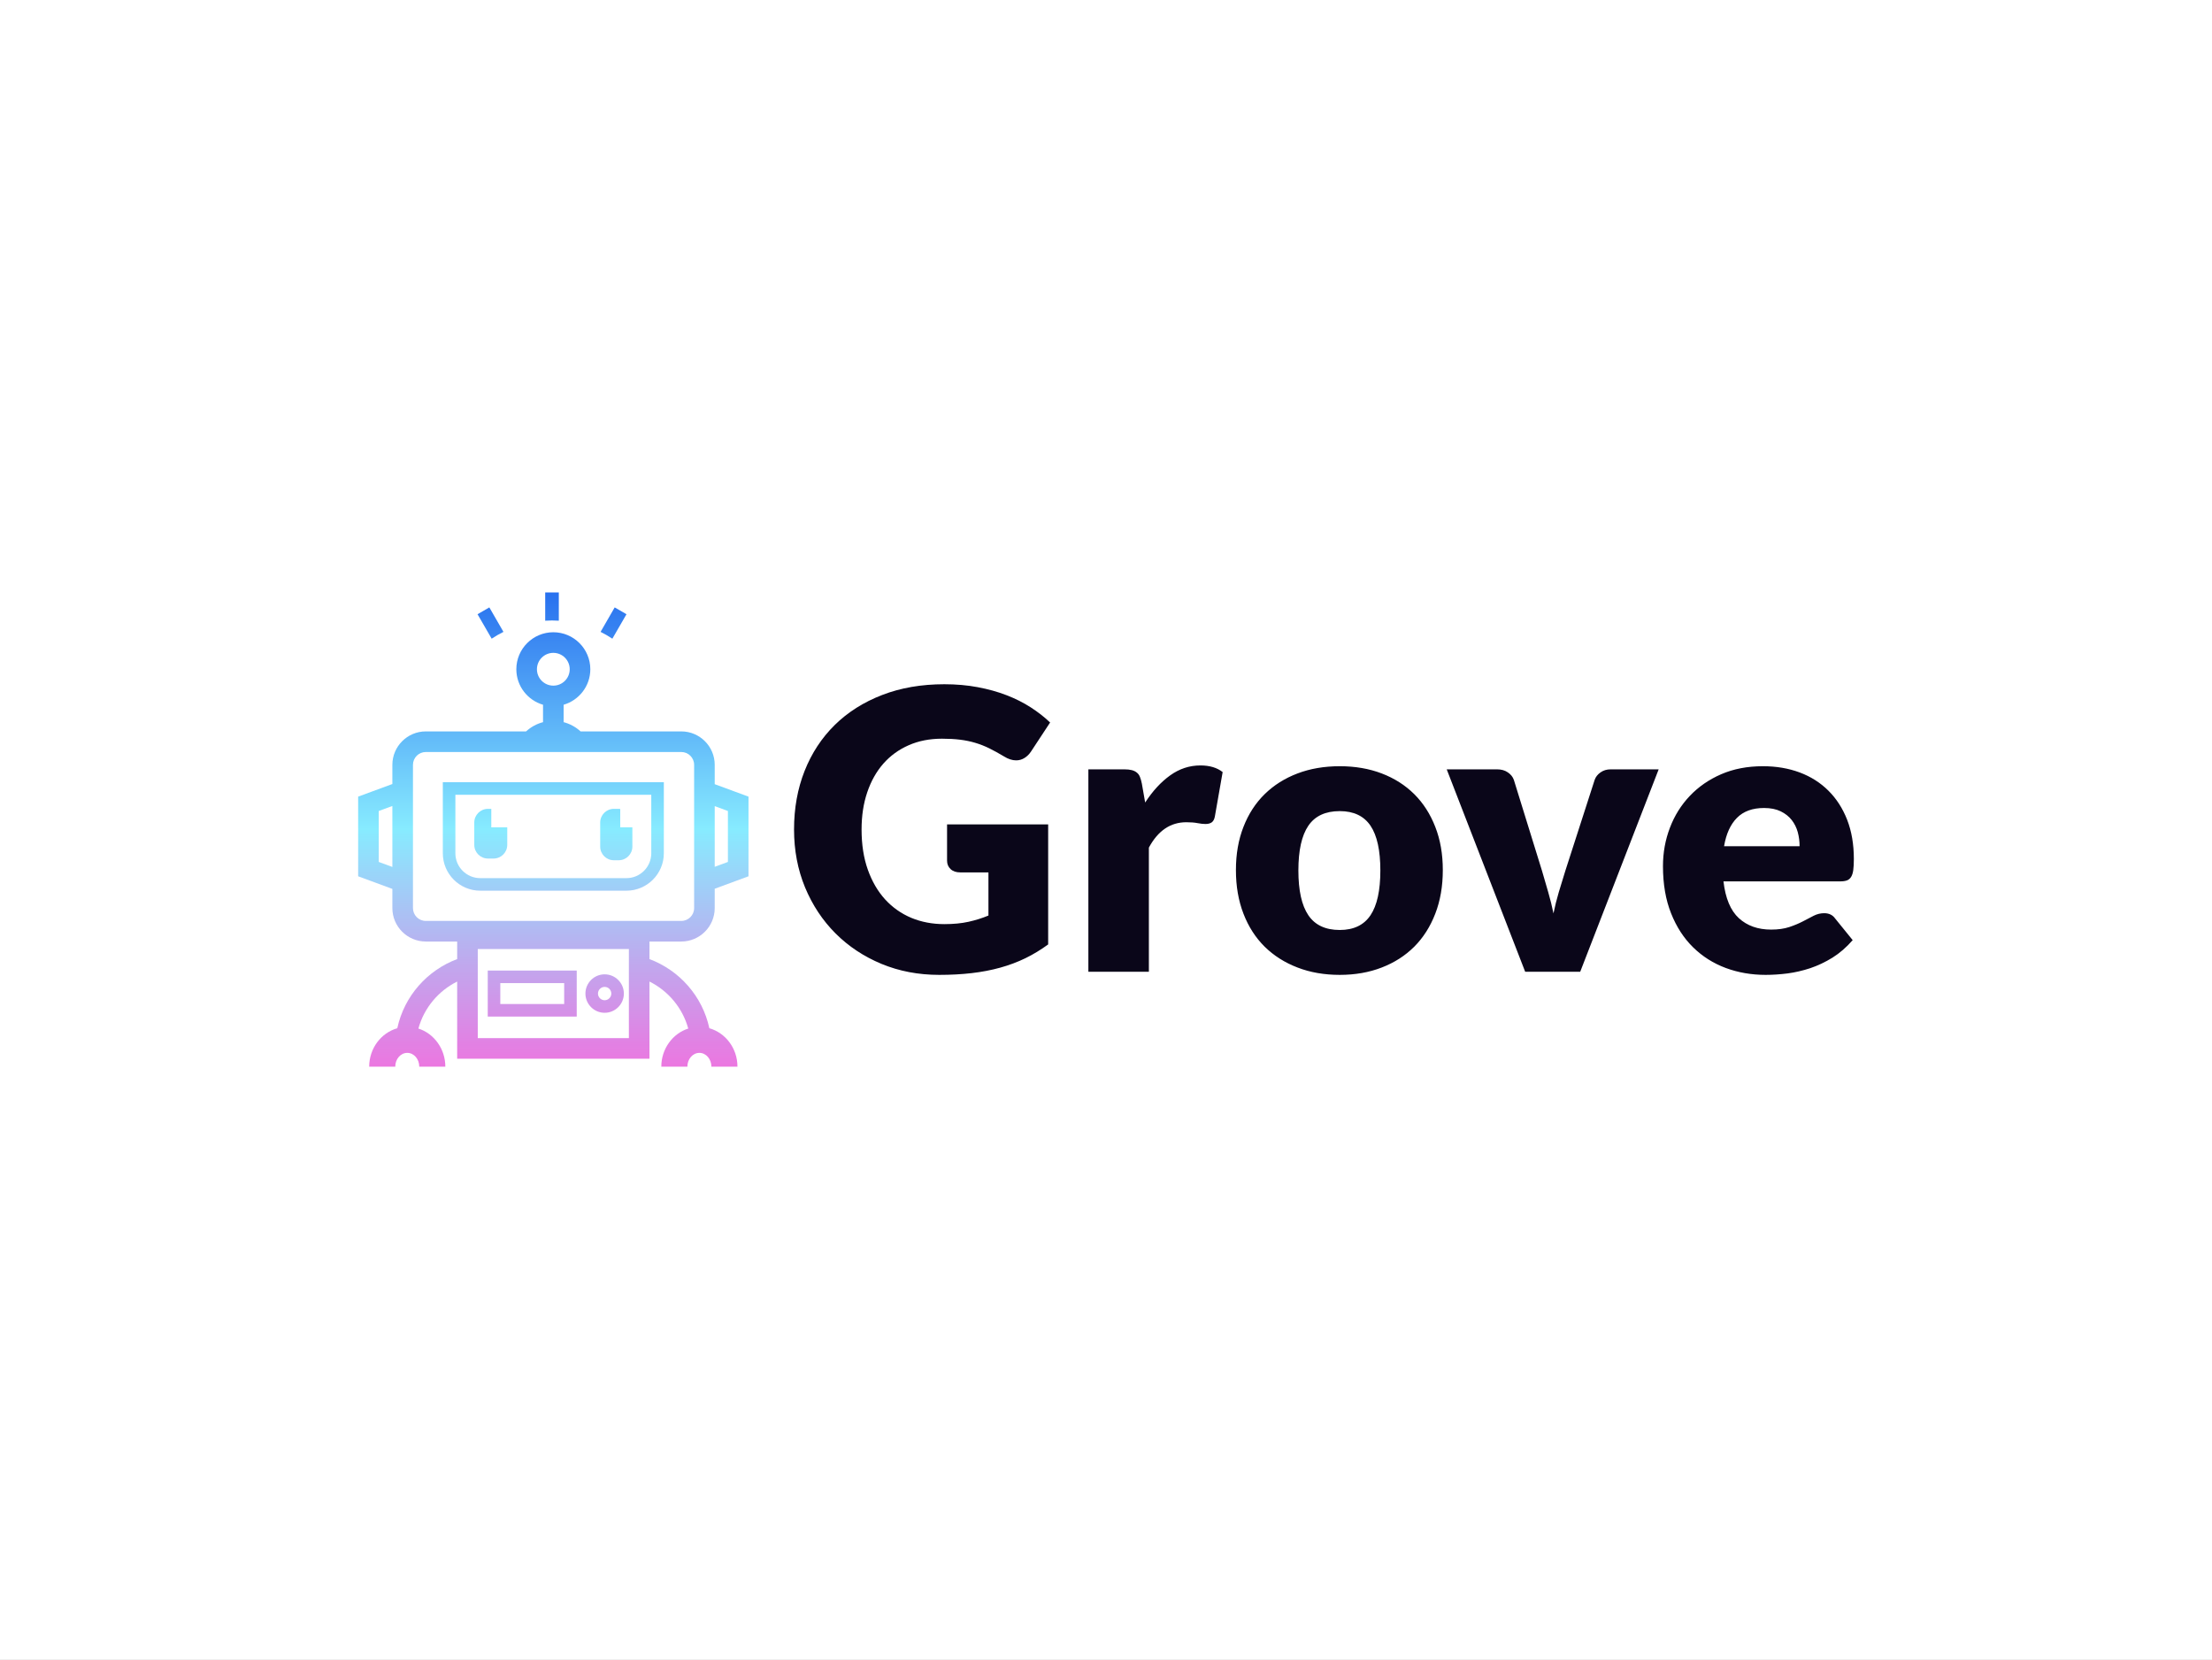
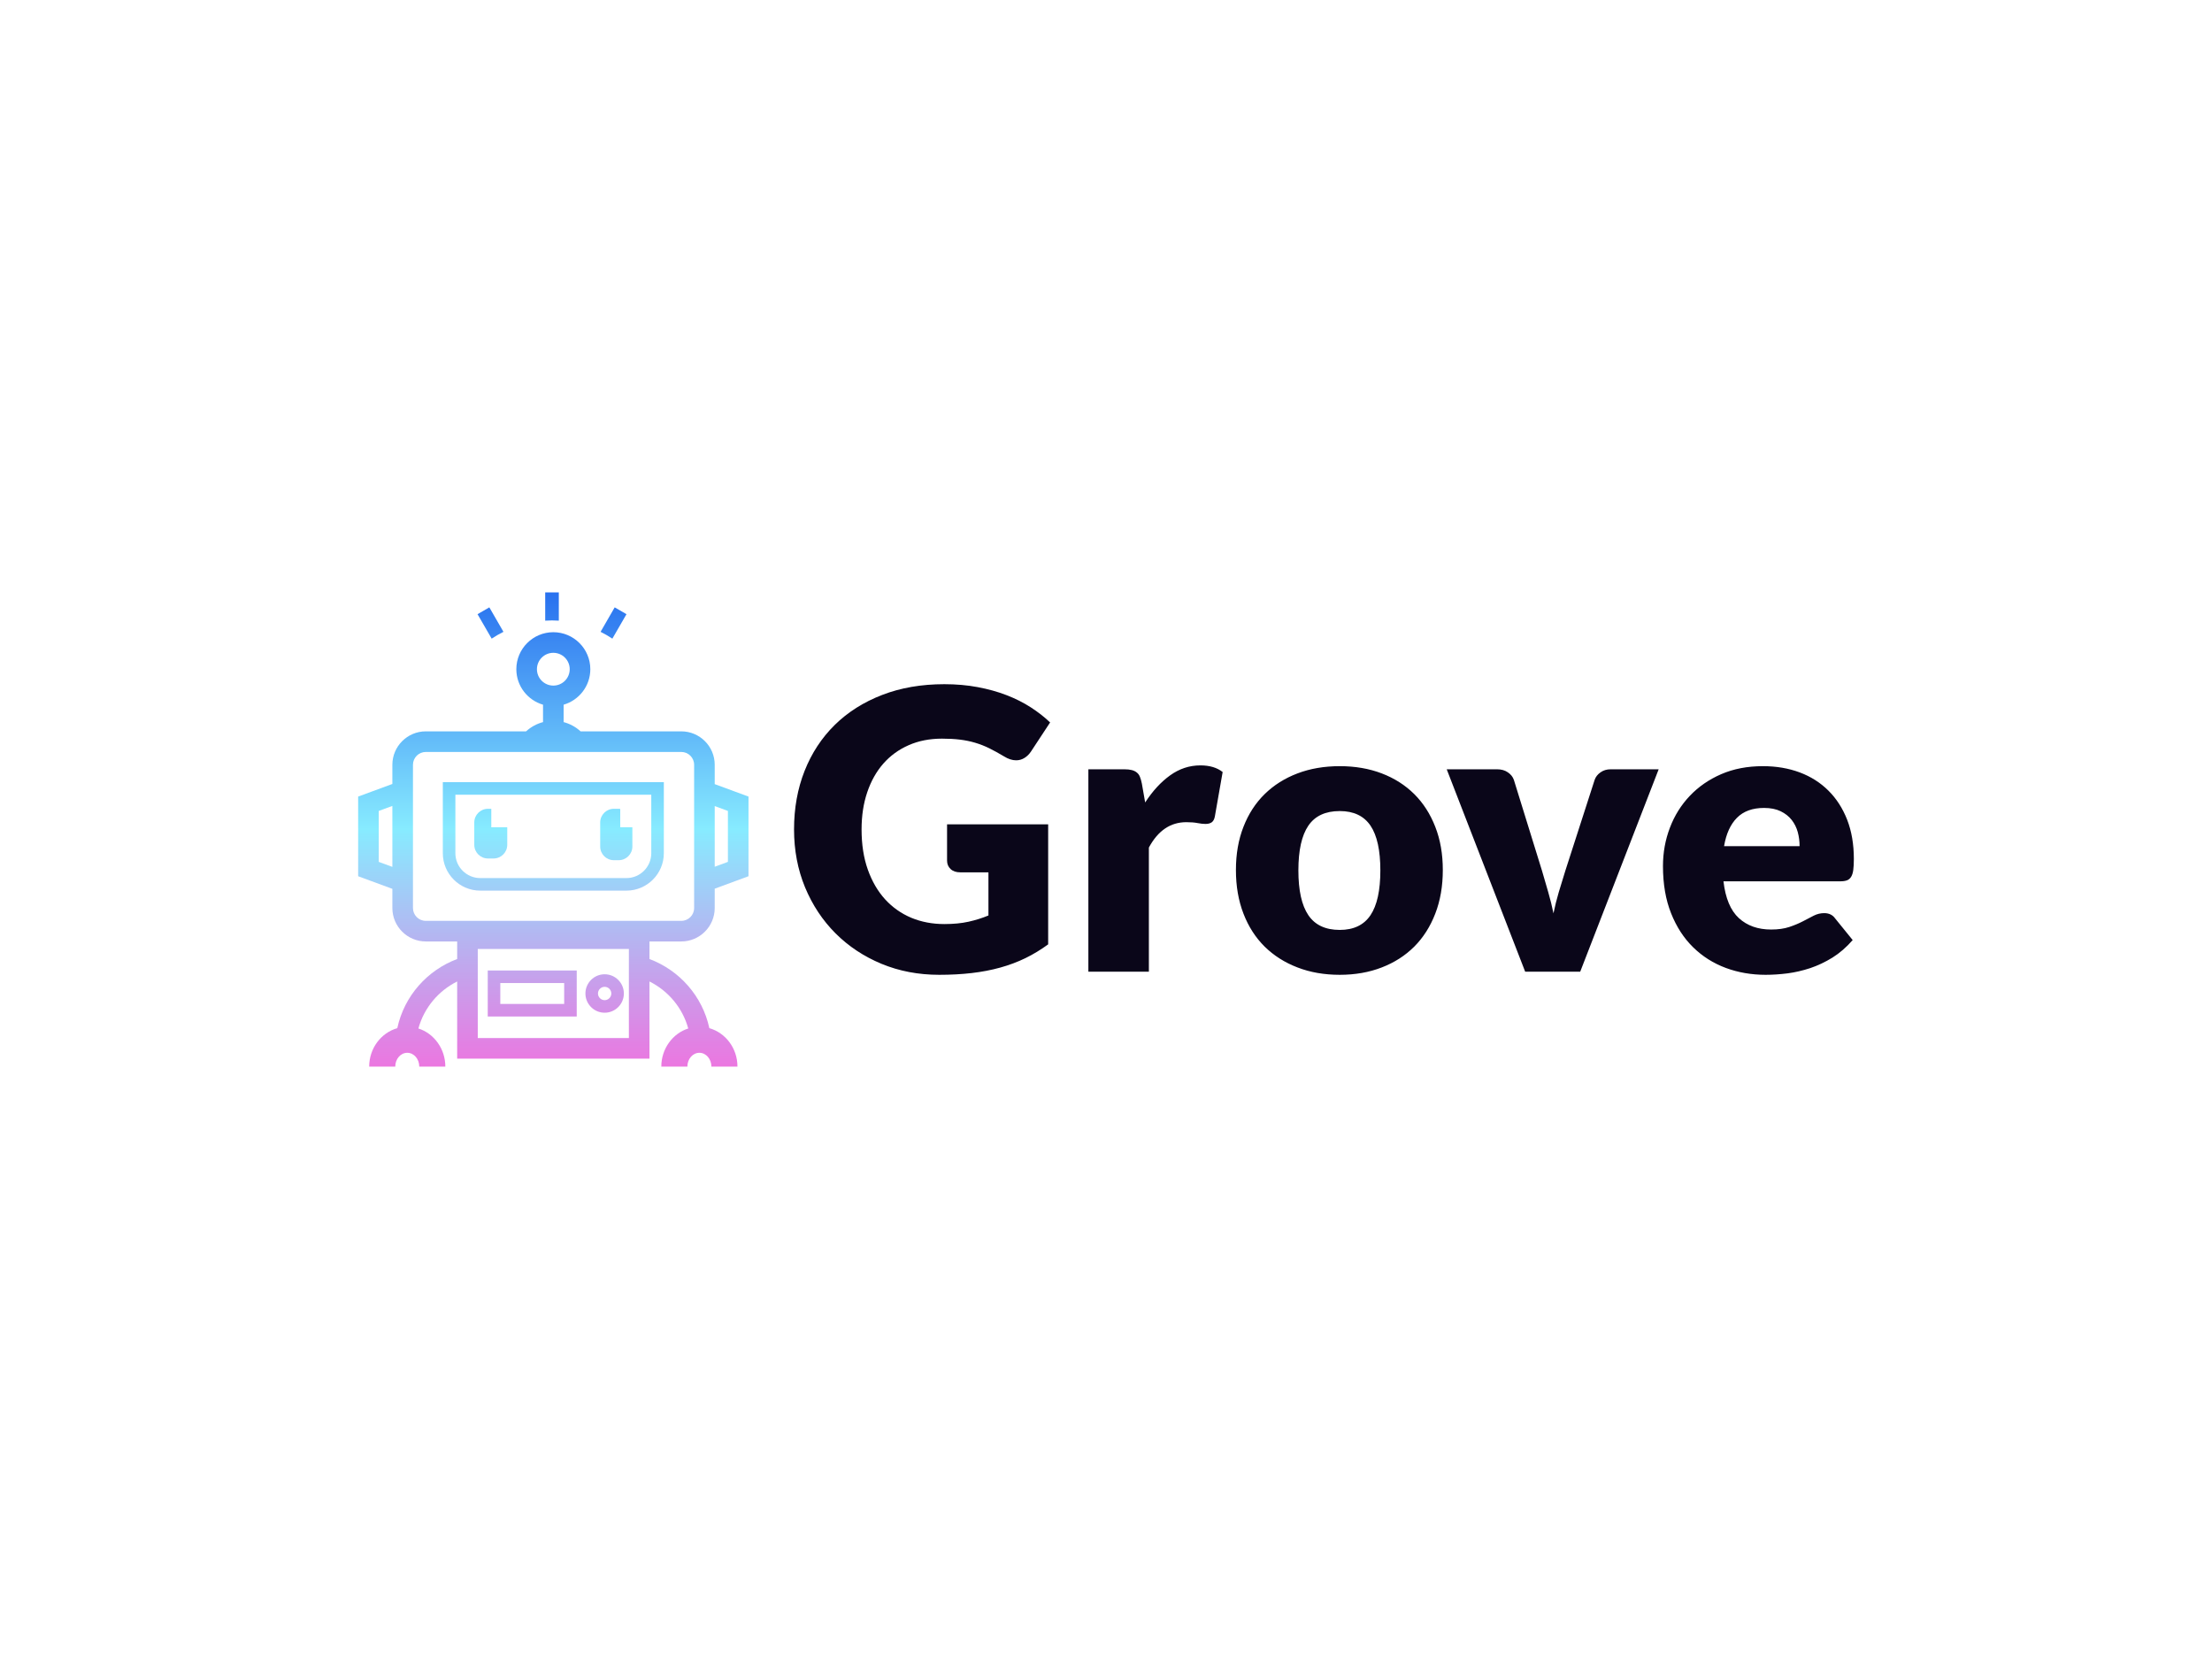
- <svg xmlns="http://www.w3.org/2000/svg" version="1.0" width="2400" height="1800">
+ <svg xmlns="http://www.w3.org/2000/svg" version="1.0" width="800" height="600">
  <rect x="0" y="0" width="100%" height="100%" fill="#ffffff" fill-opacity="1" />
-   <svg version="1.0" x="0" y="0" width="2400" height="1800" viewBox="0 0 340 250" preserveAspectRatio="xMidYMid meet" color-interpolation-filters="sRGB">
+   <svg version="1.0" x="0" y="0" width="800" height="600" viewBox="0 0 340 250" preserveAspectRatio="xMidYMid meet" color-interpolation-filters="sRGB">
    <defs>
      <linearGradient id="92" x1="0%" y1="0%" x2="100%" y2="0%">
        <stop offset="0%" stop-color="#fa71cd" />
        <stop offset="100%" stop-color="#9b59b6" />
      </linearGradient>
      <linearGradient id="93" x1="0%" y1="0%" x2="100%" y2="0%">
        <stop offset="0%" stop-color="#f9d423" />
        <stop offset="100%" stop-color="#f83600" />
      </linearGradient>
      <linearGradient id="94" x1="0%" y1="0%" x2="100%" y2="0%">
        <stop offset="0%" stop-color="#0064d2" />
        <stop offset="100%" stop-color="#1cb0f6" />
      </linearGradient>
      <linearGradient id="95" x1="0%" y1="0%" x2="100%" y2="0%">
        <stop offset="0%" stop-color="#f00978" />
        <stop offset="100%" stop-color="#3f51b1" />
      </linearGradient>
      <linearGradient id="96" x1="0%" y1="0%" x2="100%" y2="0%">
        <stop offset="0%" stop-color="#7873f5" />
        <stop offset="100%" stop-color="#ec77ab" />
      </linearGradient>
      <linearGradient id="97" x1="0%" y1="0%" x2="100%" y2="0%">
        <stop offset="0%" stop-color="#f9d423" />
        <stop offset="100%" stop-color="#e14fad" />
      </linearGradient>
      <linearGradient id="98" x1="0%" y1="0%" x2="100%" y2="0%">
        <stop offset="0%" stop-color="#009efd" />
        <stop offset="100%" stop-color="#2af598" />
      </linearGradient>
      <linearGradient id="99" x1="0%" y1="0%" x2="100%" y2="0%">
        <stop offset="0%" stop-color="#ffcc00" />
        <stop offset="100%" stop-color="#00b140" />
      </linearGradient>
      <linearGradient id="100" x1="0%" y1="0%" x2="100%" y2="0%">
        <stop offset="0%" stop-color="#d51007" />
        <stop offset="100%" stop-color="#ff8177" />
      </linearGradient>
      <linearGradient id="102" x1="0%" y1="0%" x2="100%" y2="0%">
        <stop offset="0%" stop-color="#a2b6df" />
        <stop offset="100%" stop-color="#0c3483" />
      </linearGradient>
      <linearGradient id="103" x1="0%" y1="0%" x2="100%" y2="0%">
        <stop offset="0%" stop-color="#7ac5d8" />
        <stop offset="100%" stop-color="#eea2a2" />
      </linearGradient>
      <linearGradient id="104" x1="0%" y1="0%" x2="100%" y2="0%">
        <stop offset="0%" stop-color="#00ecbc" />
        <stop offset="100%" stop-color="#007adf" />
      </linearGradient>
      <linearGradient id="105" x1="0%" y1="0%" x2="100%" y2="0%">
        <stop offset="0%" stop-color="#b88746" />
        <stop offset="100%" stop-color="#fdf5a6" />
      </linearGradient>
    </defs>
    <g fill="#0a0619" class="icon-text-wrapper icon-svg-group iconsvg" transform="translate(55.05,88.55597)">
      <g class="iconsvg-imagesvg" transform="translate(0,0)" mask="url(#5fe84f56-8504-4aac-88e5-3a7e08b7d2df)">
        <g>
          <rect fill="#0a0619" fill-opacity="0" stroke-width="2" x="0" y="0" width="60" height="72.888" class="image-rect" />
          <svg filter="url(#colors6736405536)" x="0" y="0" width="60" height="72.888" filtersec="colorsf6708170252" class="image-svg-svg primary" style="overflow: visible;">
            <svg version="1.1" x="0px" y="0px" viewBox="12.956 5 74.087 90.001" enable-background="new 0 0 100 100" xml:space="preserve">
              <g display="none">
                <rect x="-267.879" y="-165.155" display="inline" width="1286.936" height="912.422" />
              </g>
              <g>
                <path d="M80.631,37.719c0-3.499-2.847-6.346-6.346-6.346H55.172c-0.913-0.834-2.026-1.449-3.26-1.767h0.043v-3.292   c2.922-0.849,5.066-3.546,5.066-6.738c0-3.871-3.15-7.021-7.021-7.021c-3.871,0-7.021,3.15-7.021,7.021   c0,3.192,2.144,5.889,5.066,6.738v3.292h0.043c-1.234,0.318-2.347,0.932-3.26,1.767H25.796c-3.499,0-6.346,2.847-6.346,6.346v3.64   l-3.937,1.451l-2.557,0.943v2.725v9.666v2.726l2.557,0.943l3.937,1.451v3.64c0,3.499,2.847,6.346,6.346,6.346h5.955v1.422v1.909   c-5.652,2.117-10.043,6.988-11.366,13.123c-3.068,0.875-5.333,3.81-5.333,7.297h4.946c0-1.446,1.023-2.623,2.279-2.623   c1.257,0,2.28,1.177,2.28,2.623h4.946c0-3.403-2.156-6.288-5.112-7.237c1.085-3.951,3.82-7.152,7.359-8.92v10.735v3.909h3.909   h28.68h3.909v-3.909V78.846c3.537,1.768,6.271,4.968,7.357,8.918c-2.955,0.95-5.11,3.834-5.11,7.237h4.946   c0-1.446,1.023-2.623,2.28-2.623c1.257,0,2.279,1.177,2.279,2.623h4.946c0-3.487-2.266-6.423-5.334-7.297   c-1.325-6.133-5.715-11.002-11.364-13.12v-1.911V71.25h6.036c3.499,0,6.346-2.847,6.346-6.346v-3.67l3.856-1.421l2.557-0.943   v-2.726v-9.666v-2.725l-2.557-0.943l-3.856-1.421V37.719z M19.45,57.097l-2.585-0.953v-9.666l2.585-0.953V57.097z M46.889,19.576   c0-1.718,1.393-3.111,3.111-3.111s3.111,1.393,3.111,3.111S51.718,22.688,50,22.688S46.889,21.295,46.889,19.576z M64.34,89.578   H35.66V72.672h28.68V89.578z M76.722,64.904c0,1.346-1.091,2.436-2.436,2.436h-48.49c-1.346,0-2.436-1.091-2.436-2.436V37.719   c0-1.346,1.091-2.436,2.436-2.436h48.49c1.346,0,2.436,1.091,2.436,2.436V64.904z M83.135,46.478v9.666l-2.504,0.923V45.555   L83.135,46.478z" />
                <path d="M29.026,54.501c0,3.916,3.186,7.101,7.102,7.101h27.745c3.916,0,7.101-3.186,7.101-7.101V41.02H29.026V54.501z    M31.409,43.403H68.59v11.098c0,2.601-2.116,4.718-4.718,4.718H36.128c-2.601,0-4.718-2.116-4.718-4.718V43.403z" />
                <path d="M37.588,55.5h1.075c1.428,0,2.591-1.162,2.591-2.591v-3.33h-1.472h-1.556v-2.033v-1.472h-0.639   c-1.428,0-2.591,1.162-2.591,2.591v4.244C34.997,54.337,36.159,55.5,37.588,55.5z" />
                <path d="M61.485,55.825h0.927c1.428,0,2.59-1.162,2.59-2.591v-3.656h-1.472H62.7v-1.975v-1.501   c-0.096-0.011-0.189-0.029-0.287-0.029h-0.927c-1.428,0-2.591,1.162-2.591,2.591v4.57C58.894,54.663,60.056,55.825,61.485,55.825z" />
                <path d="M61.646,7.841l-2.68,4.642c0.775,0.386,1.523,0.817,2.238,1.293l2.68-4.642L61.646,7.841z" />
                <path d="M51.043,5h-2.585v5.363c0.428-0.026,0.858-0.044,1.292-0.044c0.435,0,0.865,0.018,1.292,0.044V5z" />
                <path d="M37.855,7.841l-2.239,1.293l2.68,4.642c0.716-0.476,1.464-0.907,2.238-1.293L37.855,7.841z" />
                <path d="M54.442,76.757H37.553v8.735h16.889V76.757z M52.059,83.109H39.937v-3.968h12.122V83.109z" />
                <path d="M59.74,84.774c2.012,0,3.648-1.637,3.648-3.649c0-2.012-1.637-3.649-3.648-3.649c-2.012,0-3.649,1.637-3.649,3.649   C56.091,83.137,57.728,84.774,59.74,84.774z M59.74,79.86c0.697,0,1.265,0.568,1.265,1.265c0,0.698-0.568,1.265-1.265,1.265   c-0.698,0-1.265-0.568-1.265-1.265C58.475,80.427,59.042,79.86,59.74,79.86z" />
              </g>
            </svg>
          </svg>
          <defs>
            <filter id="colors6736405536">
              <feColorMatrix type="matrix" values="0 0 0 0 0.953  0 0 0 0 0.25  0 0 0 0 0.051  0 0 0 1 0" class="icon-feColorMatrix " />
            </filter>
            <filter id="colorsf6708170252">
              <feColorMatrix type="matrix" values="0 0 0 0 0.996  0 0 0 0 0.996  0 0 0 0 0.996  0 0 0 1 0" class="icon-fecolormatrix" />
            </filter>
            <filter id="colorsb7088409302">
              <feColorMatrix type="matrix" values="0 0 0 0 0  0 0 0 0 0  0 0 0 0 0  0 0 0 1 0" class="icon-fecolormatrix" />
            </filter>
          </defs>
        </g>
        <rect v-gra="id" width="72" height="84.888" transform="translate(-6, -6)" style="pointer-events:none;" fill="url(#Ds9qJmPAyav8oxDOLCu-Q)" />
      </g>
      <g transform="translate(67,14.10903)">
        <g fill-rule="" class="tp-name iconsvg-namesvg">
          <g transform="scale(1)">
            <g>
              <path d="M24.18-7.32L24.18-7.32Q26.28-7.32 27.9-7.68 29.52-8.04 30.96-8.64L30.96-8.64 30.96-15.27 26.64-15.27Q25.68-15.27 25.14-15.78 24.6-16.29 24.6-17.07L24.6-17.07 24.6-22.65 40.14-22.65 40.14-4.2Q38.46-2.97 36.64-2.08 34.83-1.2 32.77-0.63 30.72-0.06 28.39 0.21 26.07 0.48 23.4 0.48L23.4 0.48Q18.6 0.48 14.52-1.21 10.44-2.91 7.46-5.89 4.47-8.88 2.77-12.97 1.08-17.07 1.08-21.87L1.08-21.87Q1.08-26.76 2.7-30.86 4.32-34.95 7.33-37.92 10.35-40.89 14.63-42.54 18.9-44.19 24.18-44.19L24.18-44.19Q26.91-44.19 29.31-43.74 31.71-43.29 33.73-42.51 35.76-41.73 37.44-40.65 39.12-39.57 40.44-38.31L40.44-38.31 37.5-33.84Q37.08-33.21 36.49-32.85 35.91-32.49 35.22-32.49L35.22-32.49Q34.32-32.49 33.36-33.09L33.36-33.09Q32.16-33.81 31.09-34.34 30.03-34.86 28.92-35.19 27.81-35.52 26.58-35.67 25.35-35.82 23.82-35.82L23.82-35.82Q20.97-35.82 18.69-34.81 16.41-33.81 14.8-31.98 13.2-30.15 12.33-27.58 11.46-25.02 11.46-21.87L11.46-21.87Q11.46-18.39 12.42-15.69 13.38-12.99 15.07-11.13 16.77-9.27 19.09-8.29 21.42-7.32 24.18-7.32ZM55.62 0L46.32 0 46.32-31.11 51.84-31.11Q52.53-31.11 52.99-30.99 53.46-30.87 53.77-30.61 54.09-30.36 54.25-29.94 54.42-29.52 54.54-28.92L54.54-28.92 55.05-26.01Q56.76-28.65 58.89-30.18 61.02-31.71 63.54-31.71L63.54-31.71Q65.67-31.71 66.96-30.69L66.96-30.69 65.76-23.85Q65.64-23.22 65.28-22.96 64.92-22.71 64.32-22.71L64.32-22.71Q63.81-22.71 63.12-22.84 62.43-22.98 61.38-22.98L61.38-22.98Q57.72-22.98 55.62-19.08L55.62-19.08 55.62 0ZM84.96-31.59L84.96-31.59Q88.5-31.59 91.41-30.48 94.32-29.37 96.41-27.3 98.49-25.23 99.64-22.27 100.8-19.32 100.8-15.63L100.8-15.63Q100.8-11.91 99.64-8.92 98.49-5.94 96.41-3.85 94.32-1.77 91.41-0.65 88.5 0.48 84.96 0.48L84.96 0.48Q81.39 0.48 78.47-0.65 75.54-1.77 73.42-3.85 71.31-5.94 70.16-8.92 69-11.91 69-15.63L69-15.63Q69-19.32 70.16-22.27 71.31-25.23 73.42-27.3 75.54-29.37 78.47-30.48 81.39-31.59 84.96-31.59ZM84.96-6.42L84.96-6.42Q88.17-6.42 89.69-8.69 91.2-10.95 91.2-15.57L91.2-15.57Q91.2-20.19 89.69-22.44 88.17-24.69 84.96-24.69L84.96-24.69Q81.66-24.69 80.13-22.44 78.6-20.19 78.6-15.57L78.6-15.57Q78.6-10.95 80.13-8.69 81.66-6.42 84.96-6.42ZM133.98-31.11L121.92 0 113.46 0 101.4-31.11 109.14-31.11Q110.13-31.11 110.8-30.64 111.48-30.18 111.72-29.49L111.72-29.49 116.04-15.54Q116.55-13.83 117.01-12.21 117.48-10.59 117.81-8.97L117.81-8.97Q118.14-10.59 118.62-12.21 119.1-13.83 119.64-15.54L119.64-15.54 124.14-29.49Q124.38-30.18 125.04-30.64 125.7-31.11 126.6-31.11L126.6-31.11 133.98-31.11ZM150-31.59L150-31.59Q153.09-31.59 155.66-30.63 158.22-29.67 160.06-27.84 161.91-26.01 162.95-23.36 163.98-20.7 163.98-17.34L163.98-17.34Q163.98-16.29 163.89-15.63 163.8-14.97 163.56-14.58 163.32-14.19 162.92-14.04 162.51-13.89 161.88-13.89L161.88-13.89 143.94-13.89Q144.39-9.99 146.31-8.23 148.23-6.48 151.26-6.48L151.26-6.48Q152.88-6.48 154.05-6.87 155.22-7.26 156.14-7.74 157.05-8.22 157.81-8.61 158.58-9 159.42-9L159.42-9Q160.53-9 161.1-8.19L161.1-8.19 163.8-4.86Q162.36-3.21 160.7-2.17 159.03-1.14 157.28-0.55 155.52 0.03 153.77 0.26 152.01 0.48 150.42 0.48L150.42 0.48Q147.15 0.48 144.29-0.58 141.42-1.65 139.28-3.75 137.13-5.85 135.89-8.97 134.64-12.09 134.64-16.23L134.64-16.23Q134.64-19.35 135.71-22.14 136.77-24.93 138.77-27.03 140.76-29.13 143.59-30.36 146.43-31.59 150-31.59ZM150.18-25.17L150.18-25.17Q147.51-25.17 146.01-23.65 144.51-22.14 144.03-19.29L144.03-19.29 155.64-19.29Q155.64-20.4 155.36-21.45 155.07-22.5 154.43-23.32 153.78-24.15 152.73-24.66 151.68-25.17 150.18-25.17Z" transform="translate(-1.08, 44.19)" />
            </g>
          </g>
        </g>
      </g>
    </g>
    <defs v-gra="od" />
    <defs v-gra="id">
      <filter id="6bdbadd2-a8e4-4e3f-aae1-f04f2cbf5b16" filterUnits="userSpaceOnUse">
        <feColorMatrix type="matrix" values="0 0 0 0 0.996  0 0 0 0 0.996  0 0 0 0 0.996  0 0 0 1 0" />
      </filter>
      <linearGradient x1="0" y1="1" x2="0" y2="0" id="Ds9qJmPAyav8oxDOLCu-Q">
        <stop offset="0%" stop-color="#fc62db" />
        <stop offset="50%" stop-color="#87ebff" />
        <stop offset="100%" stop-color="#175bec" />
      </linearGradient>
      <filter id="42443b3f1de60f6b6fd3b6a9844b4764" filterUnits="objectBoundingBox">
        <feColorMatrix type="matrix" values="0 0 0 0 0.996  0 0 0 0 0.996  0 0 0 0 0.996  0 0 0 1 0" />
      </filter>
    </defs>
    <mask v-gra="im" id="5fe84f56-8504-4aac-88e5-3a7e08b7d2df">
      <g class="iconsvg-imagesvg" filter="url(#6bdbadd2-a8e4-4e3f-aae1-f04f2cbf5b16)">
        <g>
          <rect fill="#0a0619" fill-opacity="0" stroke-width="2" x="0" y="0" width="60" height="72.888" class="image-rect" />
          <svg x="0" y="0" width="60" height="72.888" filtersec="colorsf6708170252" class="image-svg-svg primary" style="overflow: visible;">
            <svg version="1.1" x="0px" y="0px" viewBox="12.956 5 74.087 90.001" enable-background="new 0 0 100 100" xml:space="preserve">
              <g display="none">
                <rect x="-267.879" y="-165.155" display="inline" width="1286.936" height="912.422" />
              </g>
              <g>
                <path d="M80.631,37.719c0-3.499-2.847-6.346-6.346-6.346H55.172c-0.913-0.834-2.026-1.449-3.26-1.767h0.043v-3.292   c2.922-0.849,5.066-3.546,5.066-6.738c0-3.871-3.15-7.021-7.021-7.021c-3.871,0-7.021,3.15-7.021,7.021   c0,3.192,2.144,5.889,5.066,6.738v3.292h0.043c-1.234,0.318-2.347,0.932-3.26,1.767H25.796c-3.499,0-6.346,2.847-6.346,6.346v3.64   l-3.937,1.451l-2.557,0.943v2.725v9.666v2.726l2.557,0.943l3.937,1.451v3.64c0,3.499,2.847,6.346,6.346,6.346h5.955v1.422v1.909   c-5.652,2.117-10.043,6.988-11.366,13.123c-3.068,0.875-5.333,3.81-5.333,7.297h4.946c0-1.446,1.023-2.623,2.279-2.623   c1.257,0,2.28,1.177,2.28,2.623h4.946c0-3.403-2.156-6.288-5.112-7.237c1.085-3.951,3.82-7.152,7.359-8.92v10.735v3.909h3.909   h28.68h3.909v-3.909V78.846c3.537,1.768,6.271,4.968,7.357,8.918c-2.955,0.95-5.11,3.834-5.11,7.237h4.946   c0-1.446,1.023-2.623,2.28-2.623c1.257,0,2.279,1.177,2.279,2.623h4.946c0-3.487-2.266-6.423-5.334-7.297   c-1.325-6.133-5.715-11.002-11.364-13.12v-1.911V71.25h6.036c3.499,0,6.346-2.847,6.346-6.346v-3.67l3.856-1.421l2.557-0.943   v-2.726v-9.666v-2.725l-2.557-0.943l-3.856-1.421V37.719z M19.45,57.097l-2.585-0.953v-9.666l2.585-0.953V57.097z M46.889,19.576   c0-1.718,1.393-3.111,3.111-3.111s3.111,1.393,3.111,3.111S51.718,22.688,50,22.688S46.889,21.295,46.889,19.576z M64.34,89.578   H35.66V72.672h28.68V89.578z M76.722,64.904c0,1.346-1.091,2.436-2.436,2.436h-48.49c-1.346,0-2.436-1.091-2.436-2.436V37.719   c0-1.346,1.091-2.436,2.436-2.436h48.49c1.346,0,2.436,1.091,2.436,2.436V64.904z M83.135,46.478v9.666l-2.504,0.923V45.555   L83.135,46.478z" />
                <path d="M29.026,54.501c0,3.916,3.186,7.101,7.102,7.101h27.745c3.916,0,7.101-3.186,7.101-7.101V41.02H29.026V54.501z    M31.409,43.403H68.59v11.098c0,2.601-2.116,4.718-4.718,4.718H36.128c-2.601,0-4.718-2.116-4.718-4.718V43.403z" />
                <path d="M37.588,55.5h1.075c1.428,0,2.591-1.162,2.591-2.591v-3.33h-1.472h-1.556v-2.033v-1.472h-0.639   c-1.428,0-2.591,1.162-2.591,2.591v4.244C34.997,54.337,36.159,55.5,37.588,55.5z" />
                <path d="M61.485,55.825h0.927c1.428,0,2.59-1.162,2.59-2.591v-3.656h-1.472H62.7v-1.975v-1.501   c-0.096-0.011-0.189-0.029-0.287-0.029h-0.927c-1.428,0-2.591,1.162-2.591,2.591v4.57C58.894,54.663,60.056,55.825,61.485,55.825z" />
                <path d="M61.646,7.841l-2.68,4.642c0.775,0.386,1.523,0.817,2.238,1.293l2.68-4.642L61.646,7.841z" />
                <path d="M51.043,5h-2.585v5.363c0.428-0.026,0.858-0.044,1.292-0.044c0.435,0,0.865,0.018,1.292,0.044V5z" />
                <path d="M37.855,7.841l-2.239,1.293l2.68,4.642c0.716-0.476,1.464-0.907,2.238-1.293L37.855,7.841z" />
                <path d="M54.442,76.757H37.553v8.735h16.889V76.757z M52.059,83.109H39.937v-3.968h12.122V83.109z" />
                <path d="M59.74,84.774c2.012,0,3.648-1.637,3.648-3.649c0-2.012-1.637-3.649-3.648-3.649c-2.012,0-3.649,1.637-3.649,3.649   C56.091,83.137,57.728,84.774,59.74,84.774z M59.74,79.86c0.697,0,1.265,0.568,1.265,1.265c0,0.698-0.568,1.265-1.265,1.265   c-0.698,0-1.265-0.568-1.265-1.265C58.475,80.427,59.042,79.86,59.74,79.86z" />
              </g>
            </svg>
          </svg>
          <defs>
            <filter id="colors6736405536">
              <feColorMatrix type="matrix" values="0 0 0 0 0.953  0 0 0 0 0.25  0 0 0 0 0.051  0 0 0 1 0" class="icon-fecolormatrix" />
            </filter>
            <filter id="colorsf6708170252">
              <feColorMatrix type="matrix" values="0 0 0 0 0.996  0 0 0 0 0.996  0 0 0 0 0.996  0 0 0 1 0" class="icon-fecolormatrix" />
            </filter>
            <filter id="colorsb7088409302">
              <feColorMatrix type="matrix" values="0 0 0 0 0  0 0 0 0 0  0 0 0 0 0  0 0 0 1 0" class="icon-fecolormatrix" />
            </filter>
          </defs>
        </g>
      </g>
    </mask>
  </svg>
</svg>
